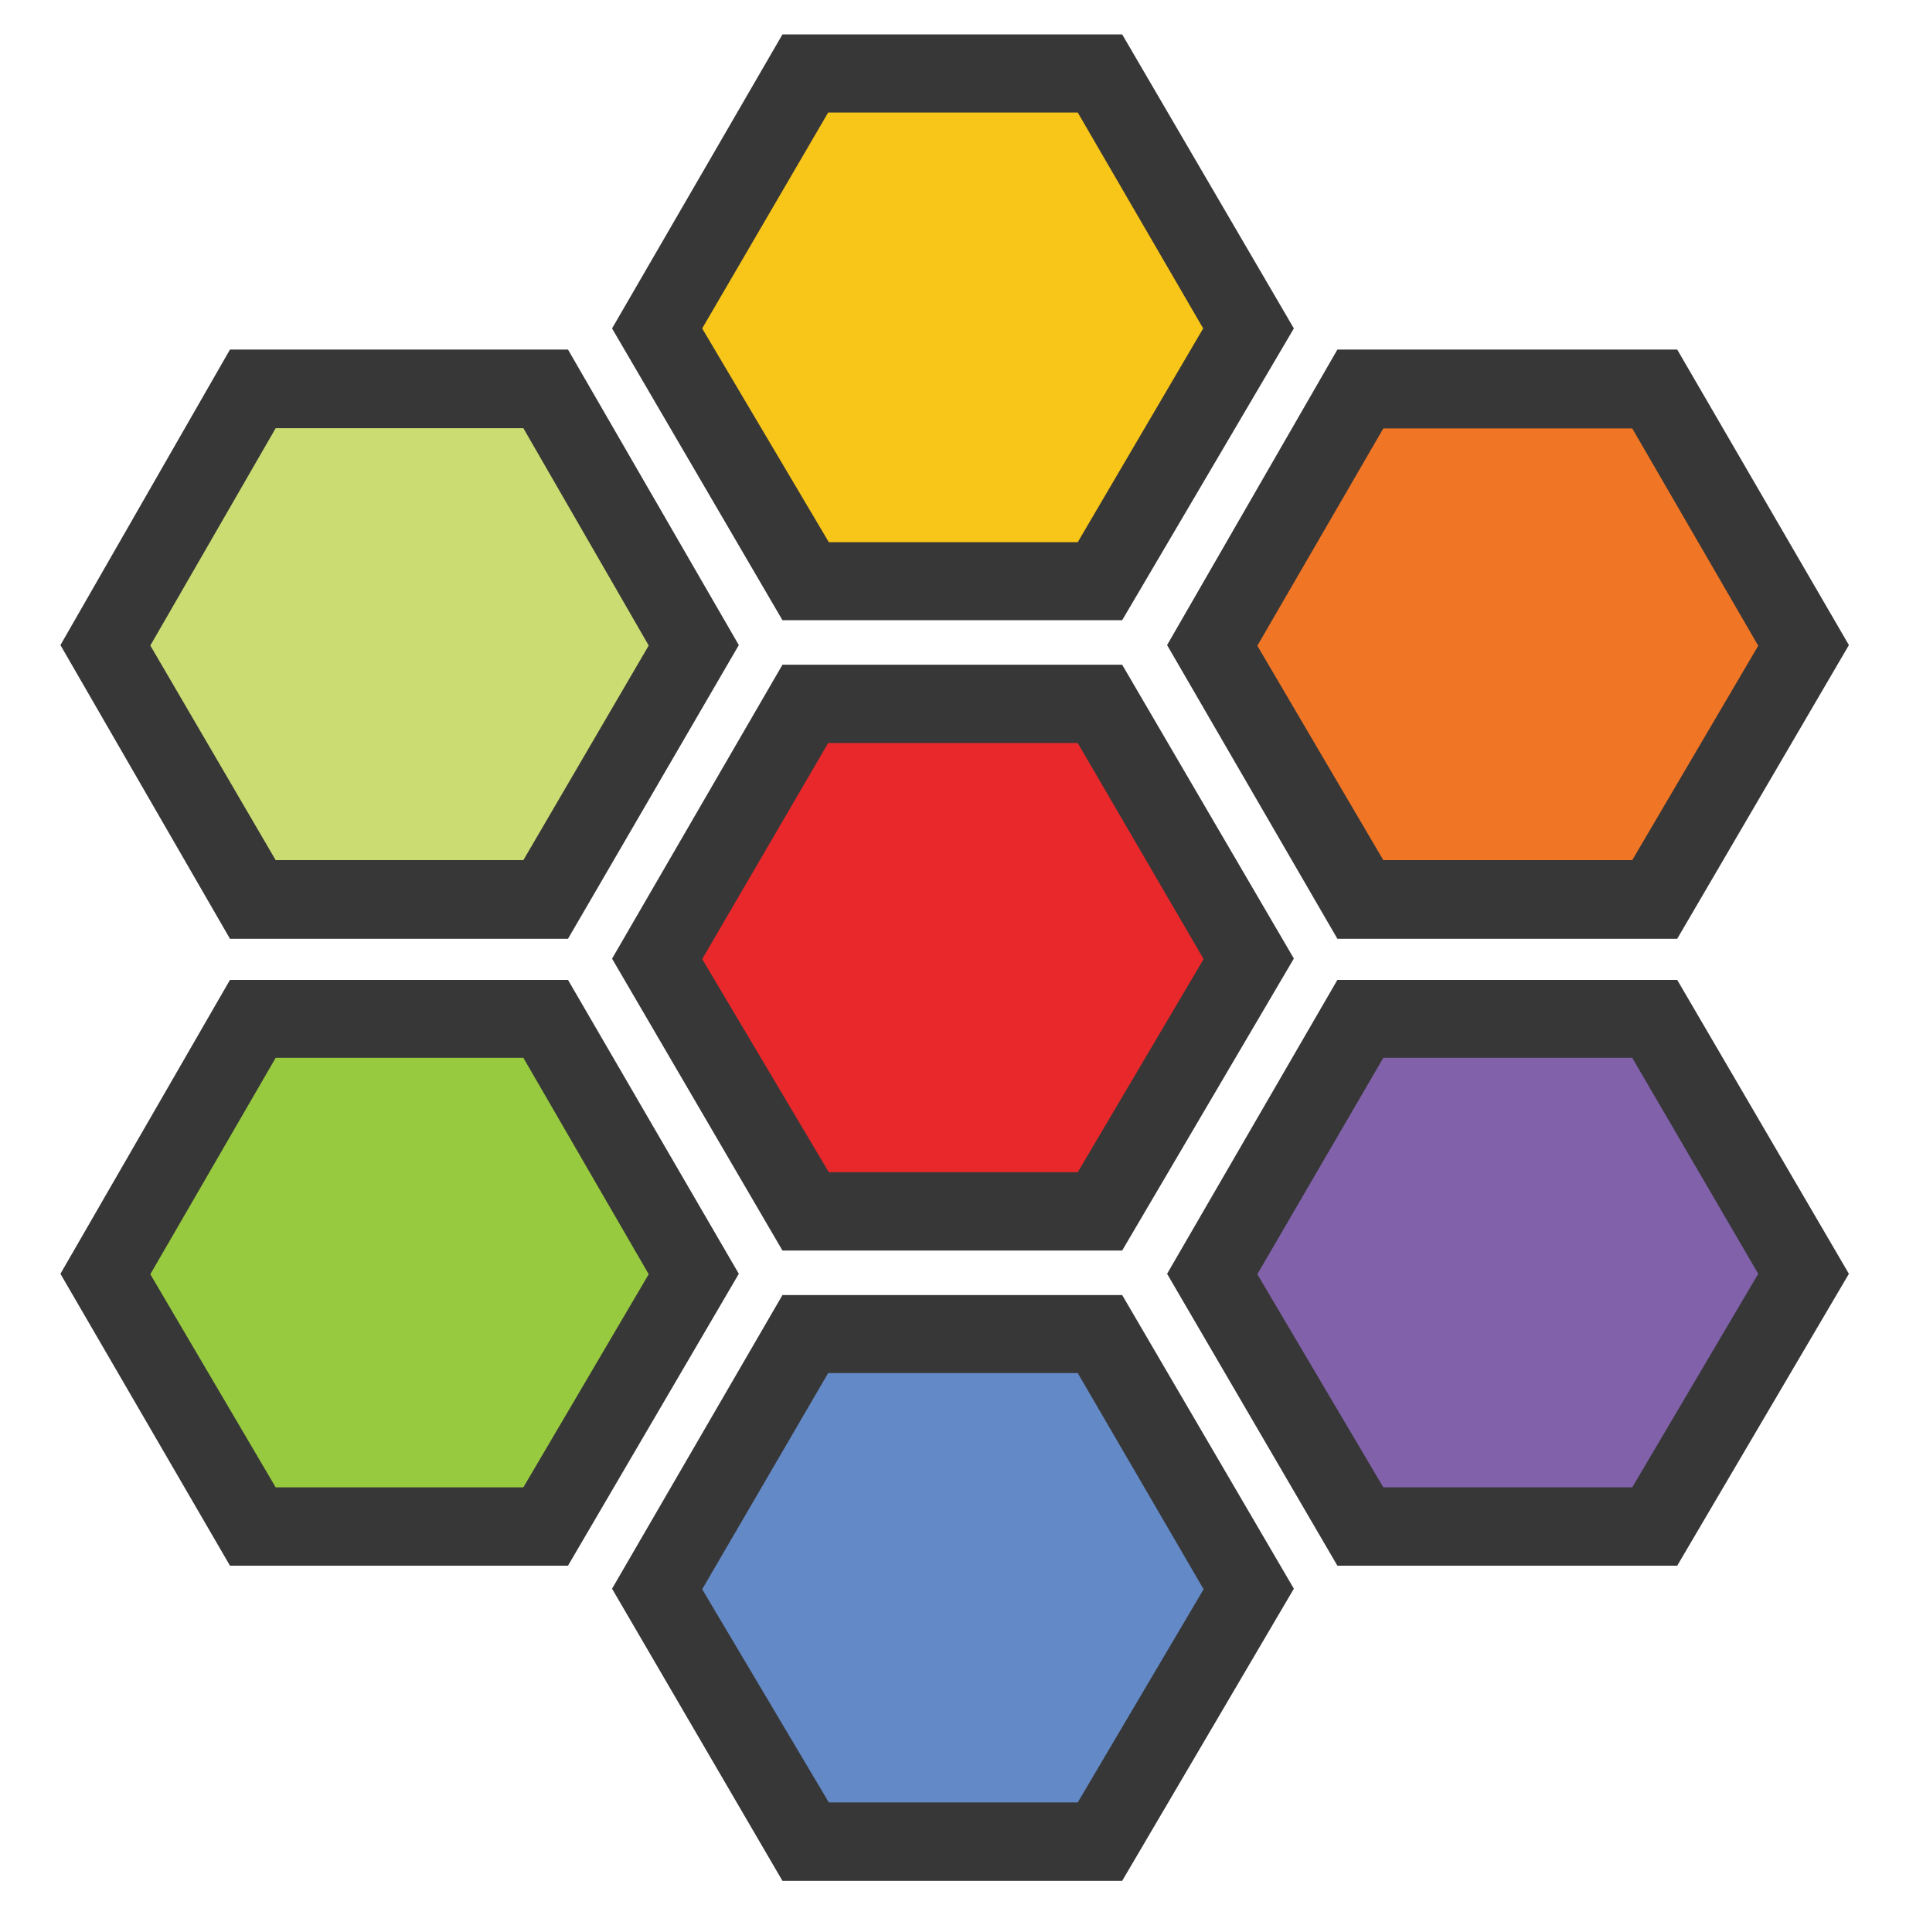
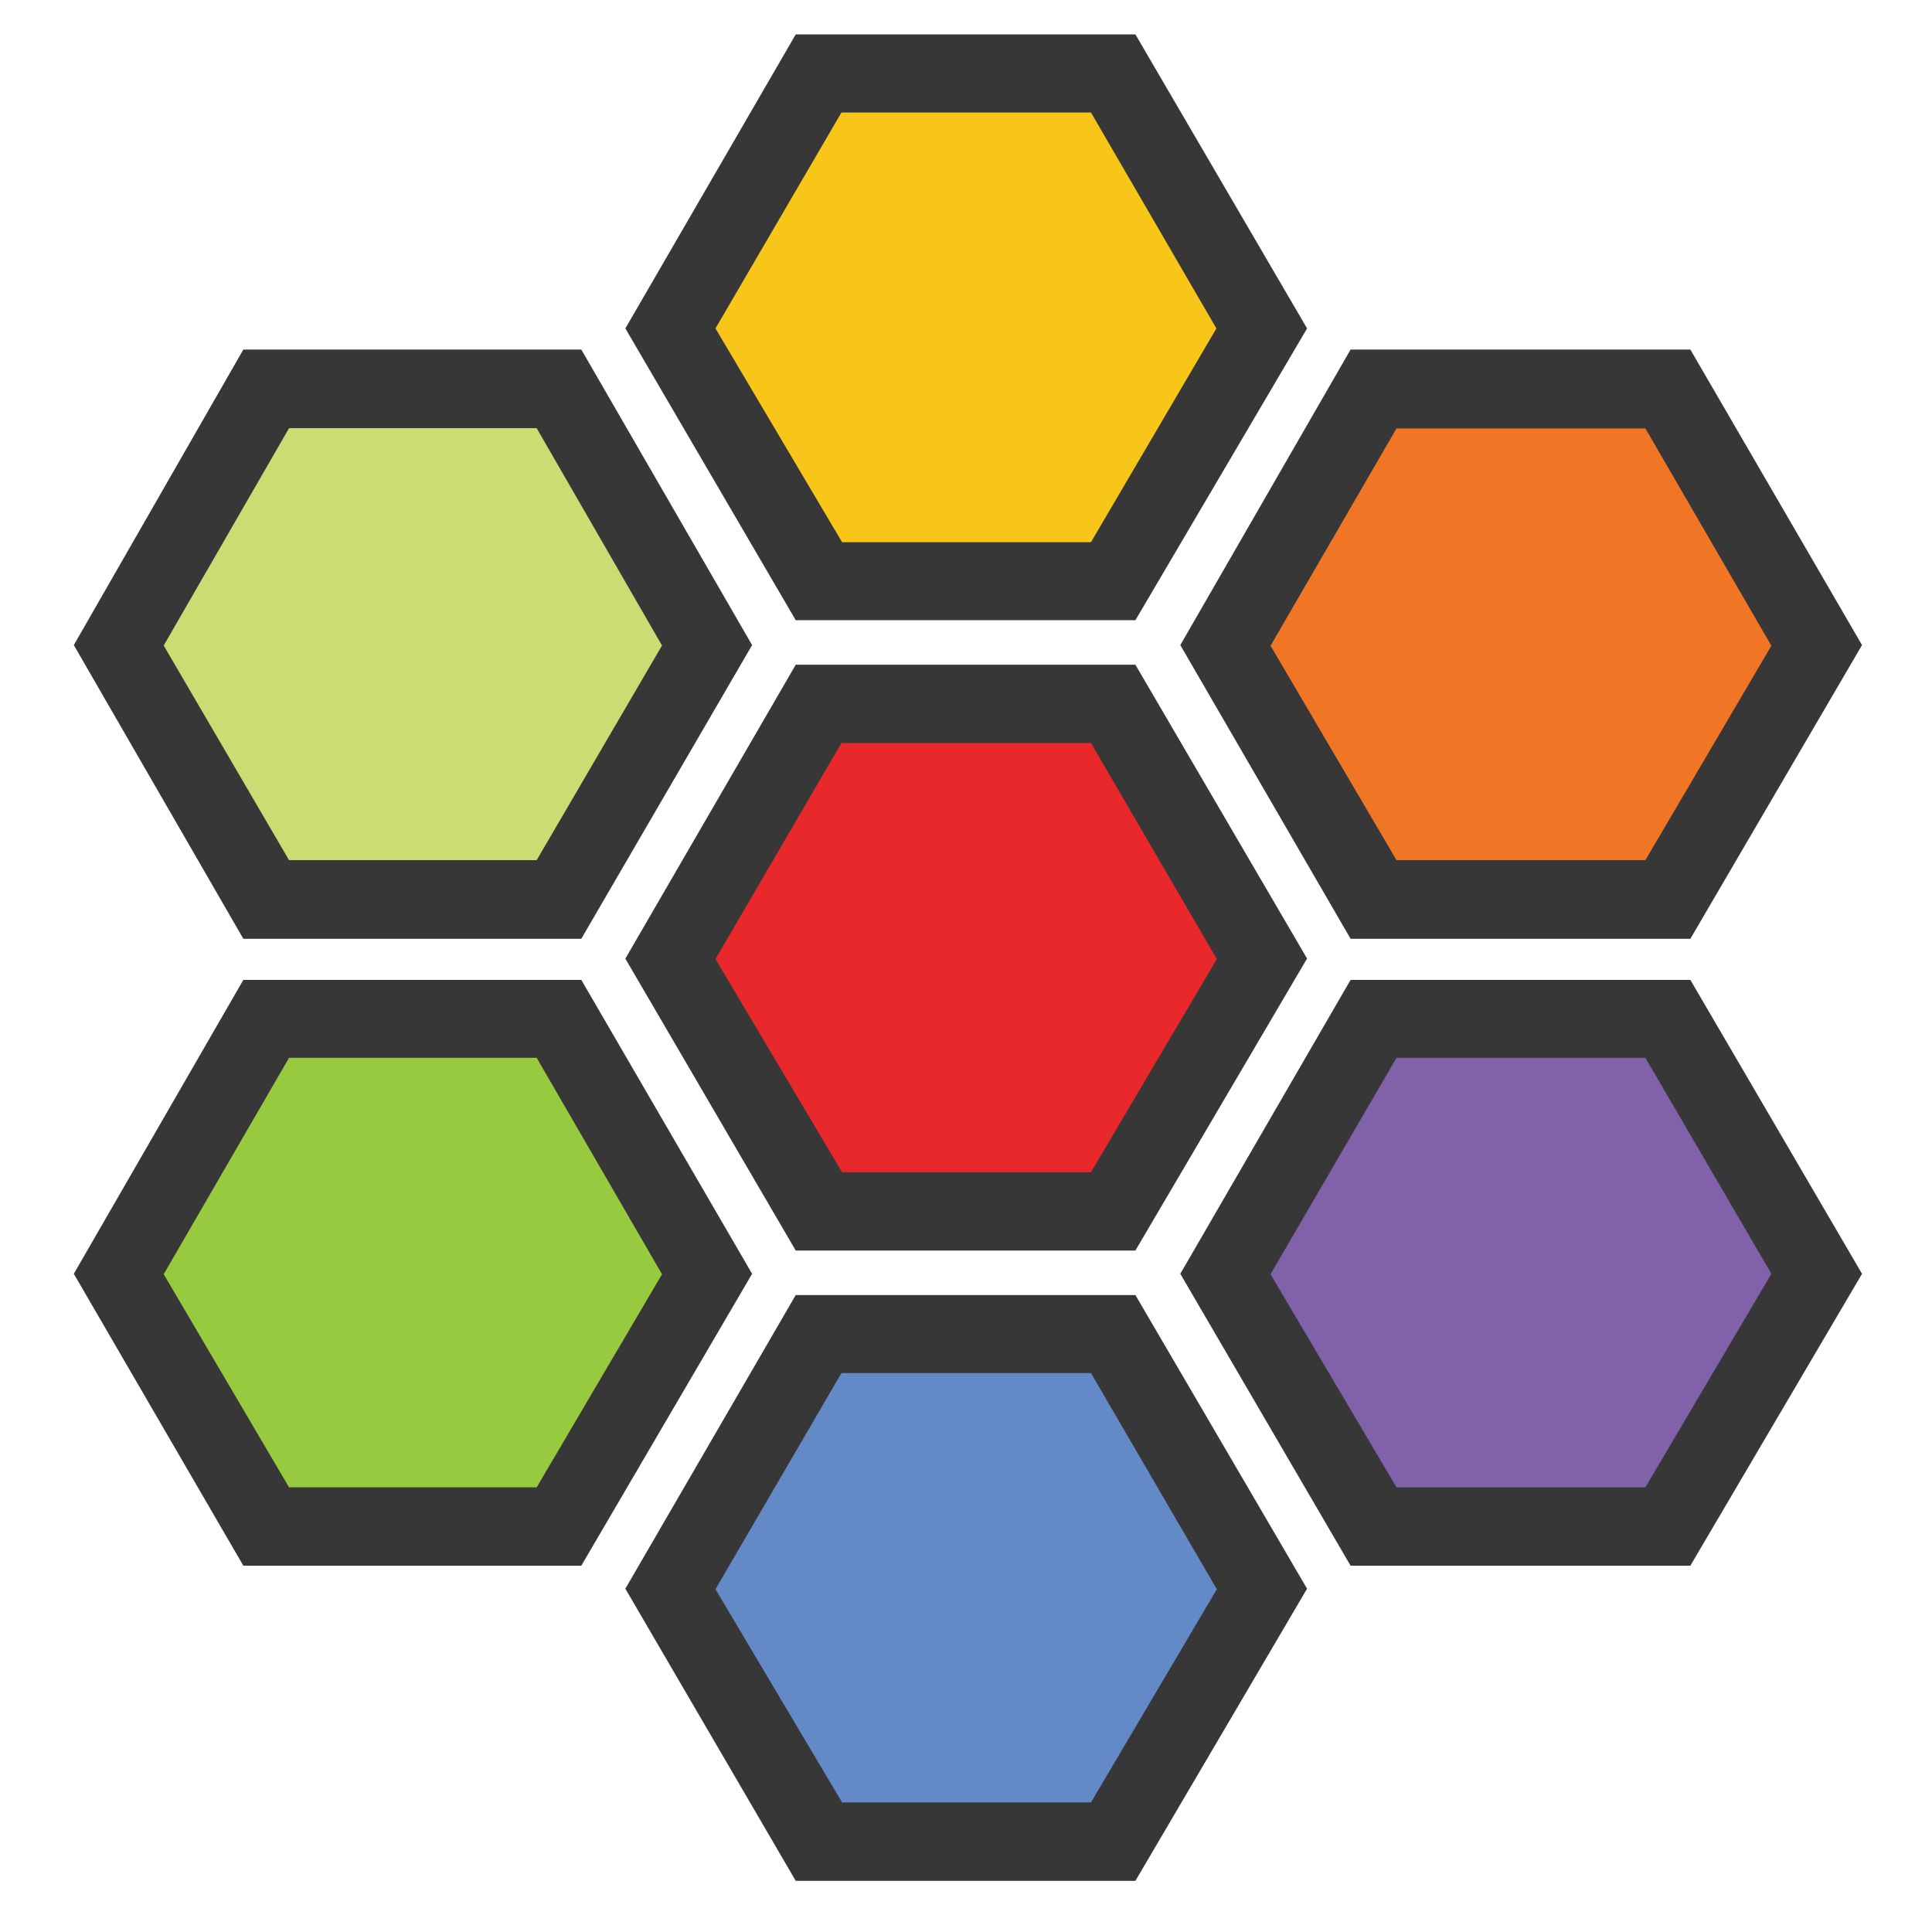
- <svg xmlns="http://www.w3.org/2000/svg" id="Layer_1" data-name="Layer 1" viewBox="0 0 300 304.217">
+ <svg xmlns="http://www.w3.org/2000/svg" width="100" height="100" id="Layer_1" data-name="Layer 1" viewBox="0 0 300 304.217">
  <defs>
    <style>.cls-1{fill:#cbdd72;}.cls-2{fill:#98ca3f;}.cls-3{fill:#6389c6;}.cls-4{fill:#e8282b;}.cls-5{fill:#f8c519;}.cls-6{fill:#f07525;}.cls-7{fill:#8162aa;}.cls-8{fill:#373737;}</style>
  </defs>
  <path class="cls-1" d="M40.531,62.595h44.772l22.386,38.838L85.303,140.271H40.531L18.146,101.433Z" />
  <path class="cls-2" d="M40.531,162.387h44.772l22.386,38.568L85.303,239.524H40.531L18.146,200.955Z" />
  <path class="cls-3" d="M127.917,211.474h44.772L195.074,250.042l-22.386,38.568h-44.772L105.531,250.042Z" />
  <path class="cls-4" d="M127.917,111.682h44.772L195.074,150.52l-22.386,38.838h-44.772L105.531,150.52Z" />
  <path class="cls-5" d="M127.917,12.43h44.772L195.074,50.998,172.688,89.566h-44.772L105.531,50.998Z" />
  <path class="cls-6" d="M214.628,62.595h45.581l22.79,38.838-22.79,38.838H214.628l-22.79-38.838Z" />
  <path class="cls-7" d="M214.628,162.387h45.581l22.79,38.568-22.79,38.568H214.628l-22.79-38.568Z" />
  <path class="cls-8" d="M176.675,104.67h-53.486L96.361,150.95l26.827,45.96h53.486l27.03-45.977Zm-6.994,79.912H130.487l-19.935-33.565,19.833-34.019h39.295L189.497,151.017Z" />
  <path class="cls-8" d="M176.675,203.922h-53.486L96.361,250.16l26.827,46.002h53.486l27.03-46.002Zm-6.994,79.889H130.487l-19.935-33.566,19.833-34.038h39.295l19.817,34.038Z" />
  <path class="cls-8" d="M176.675,5.417h-53.486l-26.827,46.297,26.827,45.943h53.486l27.03-45.943ZM169.68,85.372H130.487L110.552,51.714l19.833-33.995h39.295l19.749,33.995Z" />
  <path class="cls-8" d="M264.06,154.296h-53.503l-26.811,46.28L210.557,246.536h53.503L291.09,200.576Zm-7.079,79.9h-39.194L197.954,200.643l19.833-34.074h39.194l19.834,34.007Z" />
  <path class="cls-8" d="M264.06,55.043h-53.503l-26.811,46.534,26.811,46.246h53.503L291.09,101.577Zm-7.079,80.397h-39.194l-19.833-33.761,19.833-34.218h39.194l19.834,34.218Z" />
  <path class="cls-8" d="M89.425,154.296H36.207L9.515,200.576,36.207,246.536H89.425l26.894-45.96Zm-7.026,79.9H43.402L23.668,200.643l19.734-34.074H82.399l19.734,34.074Z" />
  <path class="cls-8" d="M89.425,55.043H36.207L9.515,101.577l26.692,46.246H89.425l26.894-46.246Zm-7.026,80.397H43.402l-19.734-33.795,19.734-34.219H82.399l19.734,34.219Z" />
</svg>
